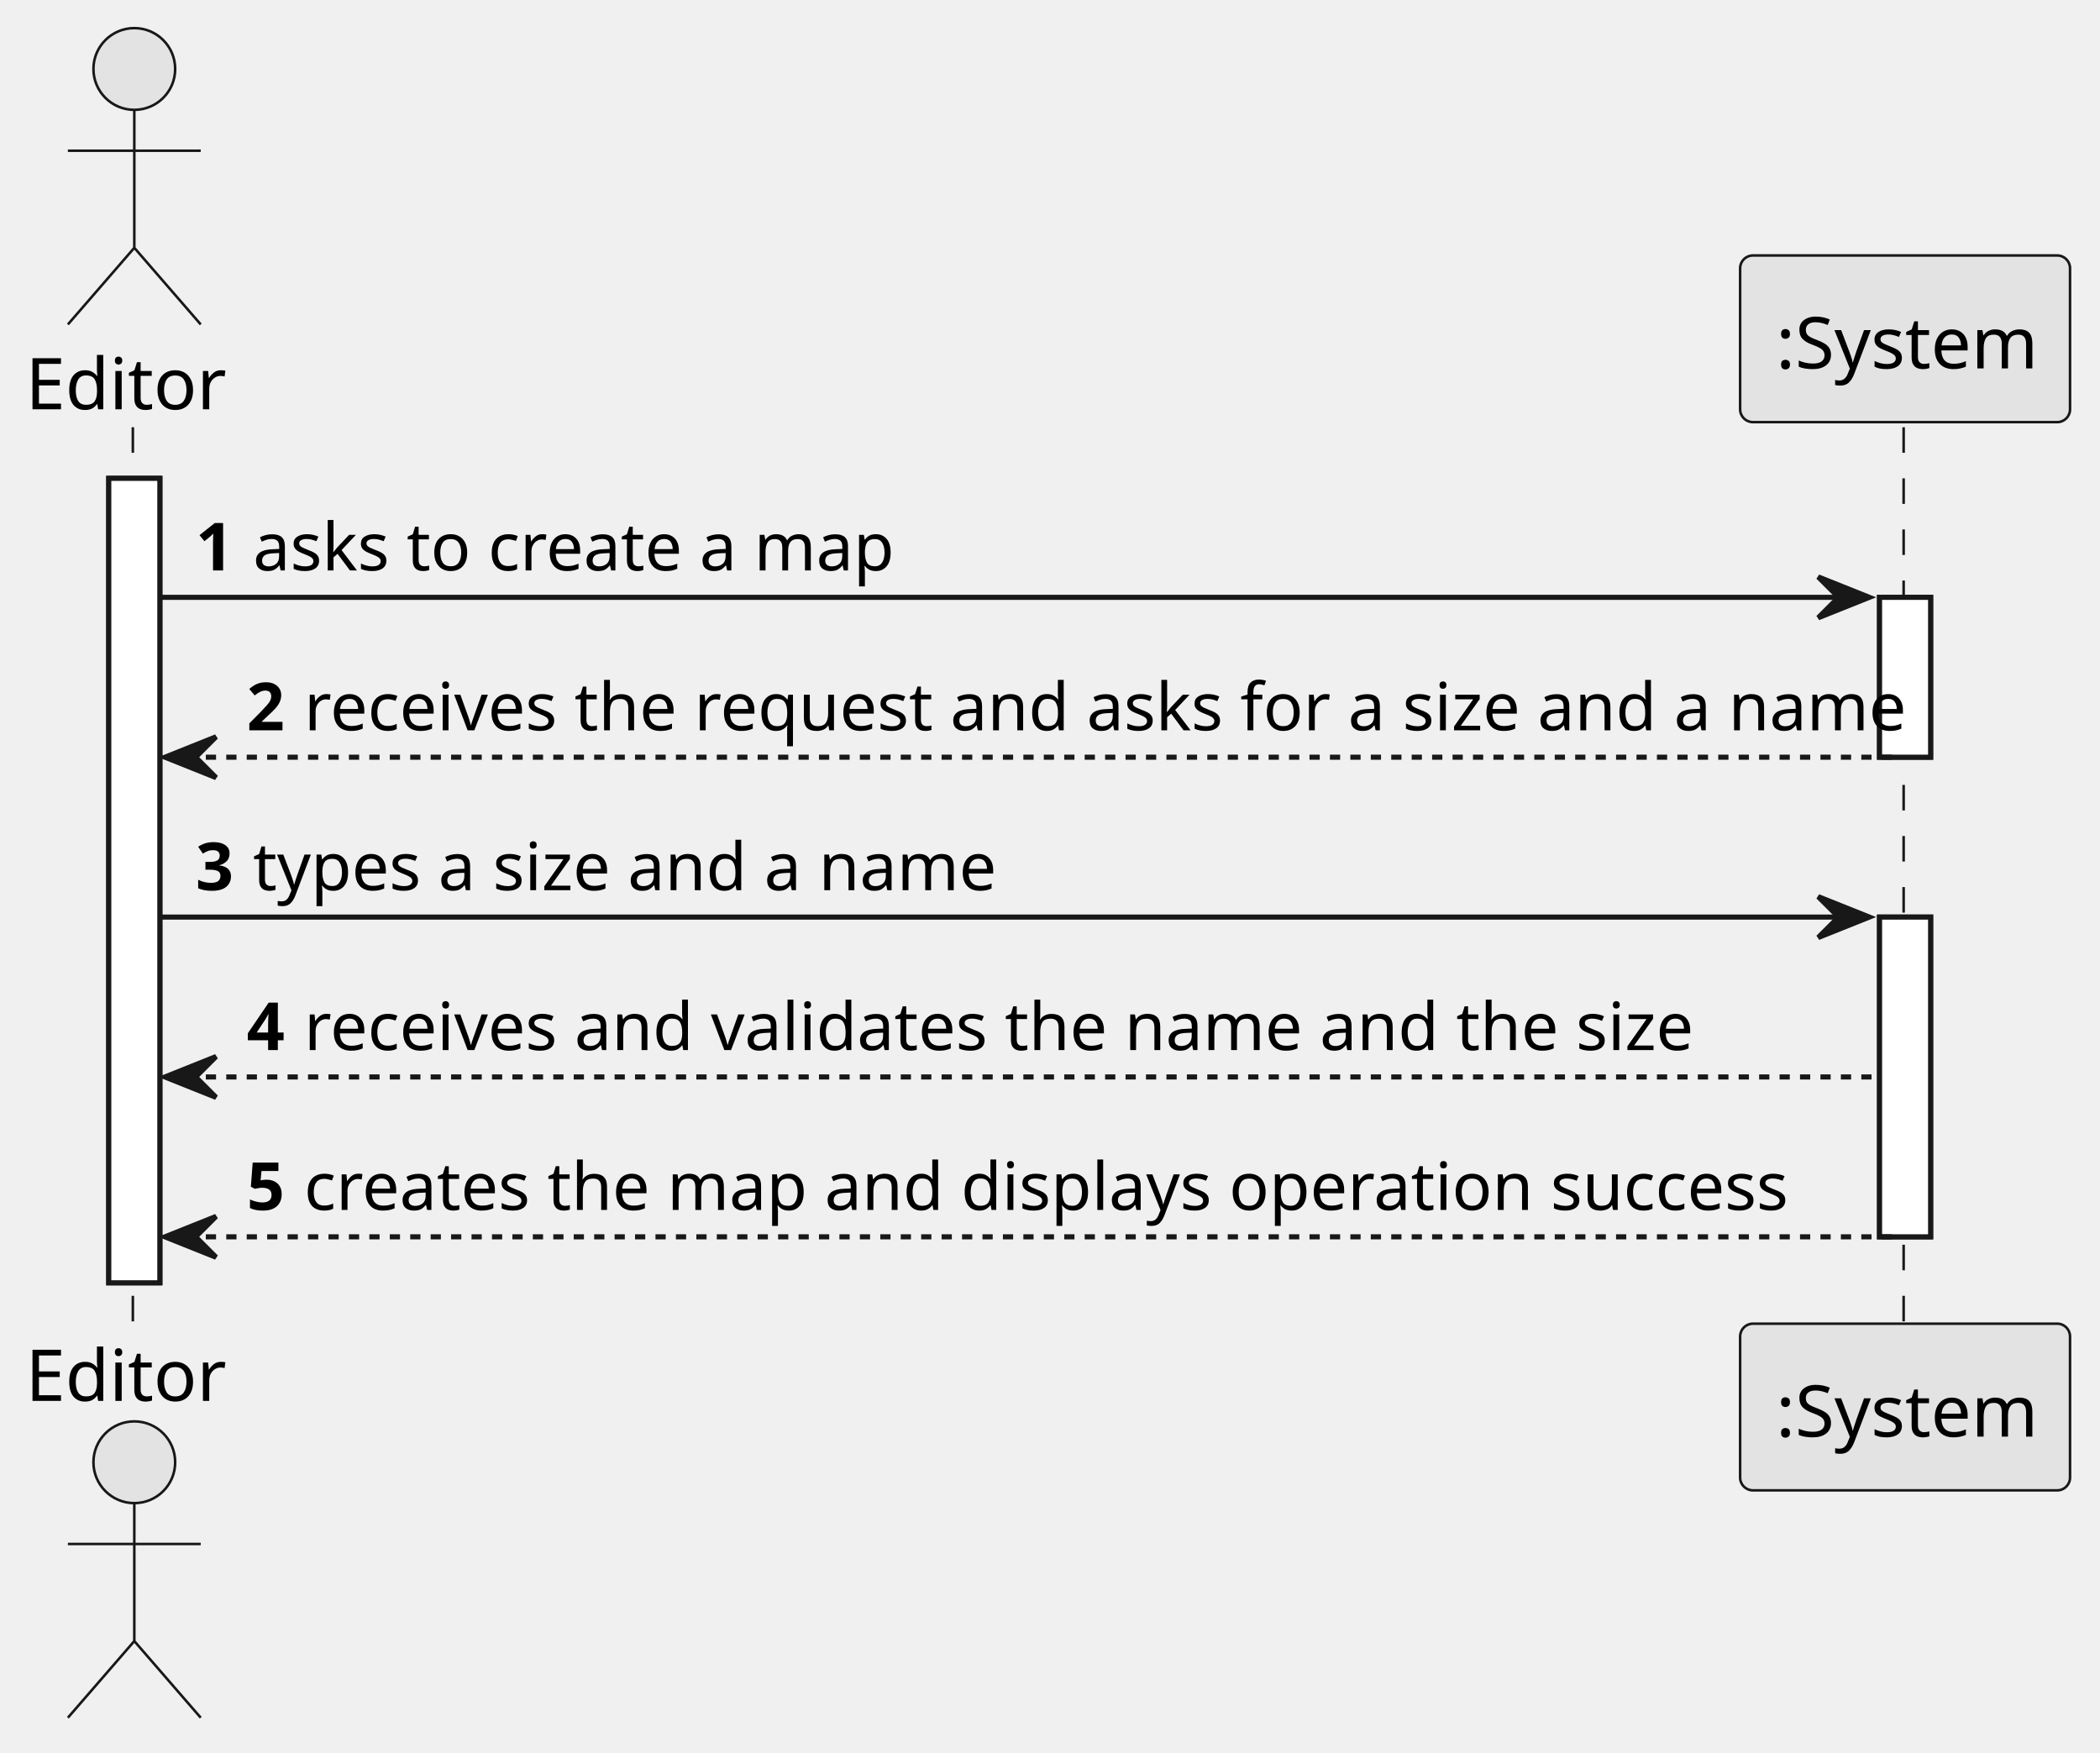
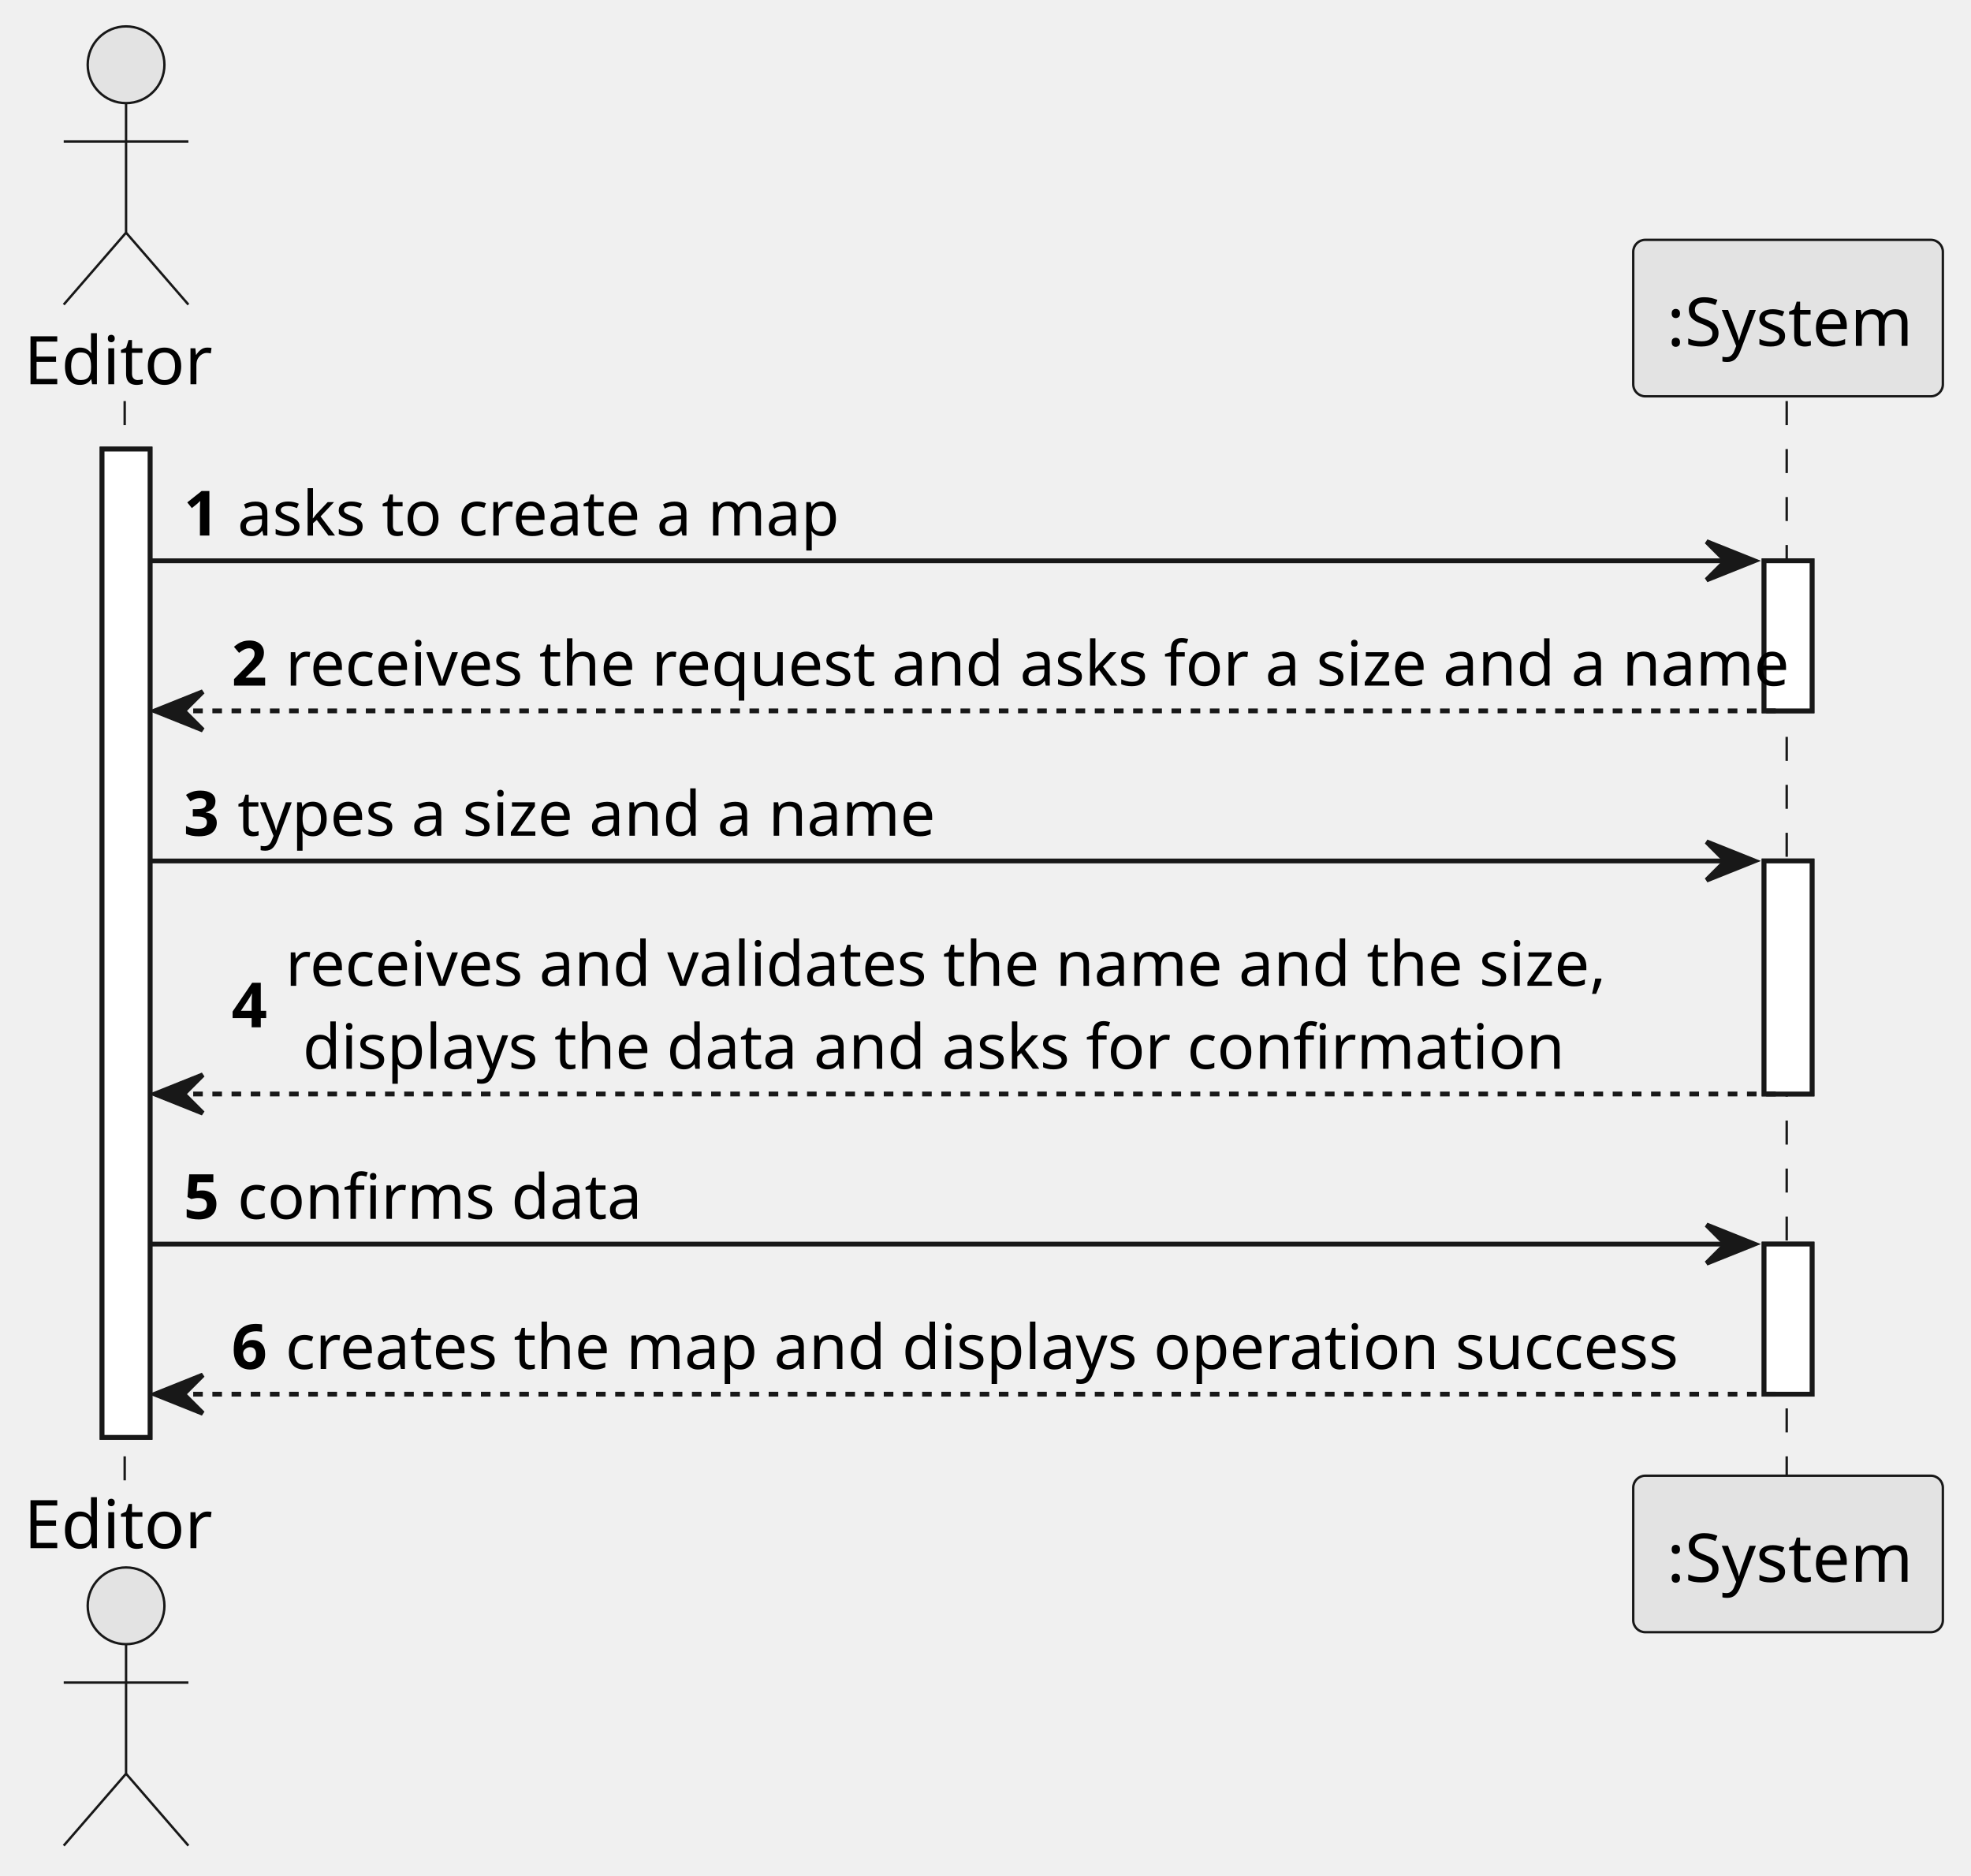
- <svg xmlns="http://www.w3.org/2000/svg" contentStyleType="text/css" height="343px" preserveAspectRatio="none" style="width:411px;height:343px;background:#FFFFFF;" version="1.1" viewBox="0 0 411 343" width="411px" zoomAndPan="magnify">
+ <svg xmlns="http://www.w3.org/2000/svg" contentStyleType="text/css" height="391px" preserveAspectRatio="none" style="width:411px;height:391px;background:#FFFFFF;" version="1.1" viewBox="0 0 411 391" width="411px" zoomAndPan="magnify">
  <defs />
  <g>
-     <rect fill="#FFFFFF" height="157.455" style="stroke:#181818;stroke-width:1.0;" width="10" x="21.286" y="93.621" />
+     <rect fill="#FFFFFF" height="206.037" style="stroke:#181818;stroke-width:1.0;" width="10" x="21.286" y="93.621" />
    <rect fill="#FFFFFF" height="31.291" style="stroke:#181818;stroke-width:1.0;" width="10" x="367.852" y="116.912" />
-     <rect fill="#FFFFFF" height="62.582" style="stroke:#181818;stroke-width:1.0;" width="10" x="367.852" y="179.494" />
-     <line style="stroke:#181818;stroke-width:0.5;stroke-dasharray:5.0,5.0;" x1="26" x2="26" y1="83.621" y2="260.076" />
-     <line style="stroke:#181818;stroke-width:0.5;stroke-dasharray:5.0,5.0;" x1="372.569" x2="372.569" y1="83.621" y2="260.076" />
+     <rect fill="#FFFFFF" height="48.582" style="stroke:#181818;stroke-width:1.0;" width="10" x="367.852" y="179.494" />
+     <rect fill="#FFFFFF" height="31.291" style="stroke:#181818;stroke-width:1.0;" width="10" x="367.852" y="259.367" />
+     <line style="stroke:#181818;stroke-width:0.5;stroke-dasharray:5.0,5.0;" x1="26" x2="26" y1="83.621" y2="308.658" />
+     <line style="stroke:#181818;stroke-width:0.5;stroke-dasharray:5.0,5.0;" x1="372.569" x2="372.569" y1="83.621" y2="308.658" />
    <text fill="#000000" font-family="sans-serif" font-size="14" lengthAdjust="spacing" textLength="36.572" x="5" y="80.107">Editor</text>
    <ellipse cx="26.286" cy="13.5" fill="#E3E3E3" rx="8" ry="8" style="stroke:#181818;stroke-width:0.5;" />
    <path d="M26.286,21.5 L26.286,48.5 M13.286,29.5 L39.286,29.5 M26.286,48.5 L13.286,63.5 M26.286,48.5 L39.286,63.5 " fill="none" style="stroke:#181818;stroke-width:0.5;" />
-     <text fill="#000000" font-family="sans-serif" font-size="14" lengthAdjust="spacing" textLength="36.572" x="5" y="274.184">Editor</text>
-     <ellipse cx="26.286" cy="286.197" fill="#E3E3E3" rx="8" ry="8" style="stroke:#181818;stroke-width:0.5;" />
-     <path d="M26.286,294.197 L26.286,321.197 M13.286,302.197 L39.286,302.197 M26.286,321.197 L13.286,336.197 M26.286,321.197 L39.286,336.197 " fill="none" style="stroke:#181818;stroke-width:0.5;" />
+     <text fill="#000000" font-family="sans-serif" font-size="14" lengthAdjust="spacing" textLength="36.572" x="5" y="322.766">Editor</text>
+     <ellipse cx="26.286" cy="334.779" fill="#E3E3E3" rx="8" ry="8" style="stroke:#181818;stroke-width:0.5;" />
+     <path d="M26.286,342.779 L26.286,369.779 M13.286,350.779 L39.286,350.779 M26.286,369.779 L13.286,384.779 M26.286,369.779 L39.286,384.779 " fill="none" style="stroke:#181818;stroke-width:0.5;" />
    <rect fill="#E3E3E3" height="32.621" rx="2.5" ry="2.5" style="stroke:#181818;stroke-width:0.5;" width="64.565" x="340.569" y="50" />
    <text fill="#000000" font-family="sans-serif" font-size="14" lengthAdjust="spacing" textLength="50.565" x="347.569" y="72.107">:System</text>
-     <rect fill="#E3E3E3" height="32.621" rx="2.5" ry="2.5" style="stroke:#181818;stroke-width:0.5;" width="64.565" x="340.569" y="259.076" />
-     <text fill="#000000" font-family="sans-serif" font-size="14" lengthAdjust="spacing" textLength="50.565" x="347.569" y="281.184">:System</text>
-     <rect fill="#FFFFFF" height="157.455" style="stroke:#181818;stroke-width:1.0;" width="10" x="21.286" y="93.621" />
+     <rect fill="#E3E3E3" height="32.621" rx="2.5" ry="2.5" style="stroke:#181818;stroke-width:0.5;" width="64.565" x="340.569" y="307.658" />
+     <text fill="#000000" font-family="sans-serif" font-size="14" lengthAdjust="spacing" textLength="50.565" x="347.569" y="329.766">:System</text>
+     <rect fill="#FFFFFF" height="206.037" style="stroke:#181818;stroke-width:1.0;" width="10" x="21.286" y="93.621" />
    <rect fill="#FFFFFF" height="31.291" style="stroke:#181818;stroke-width:1.0;" width="10" x="367.852" y="116.912" />
-     <rect fill="#FFFFFF" height="62.582" style="stroke:#181818;stroke-width:1.0;" width="10" x="367.852" y="179.494" />
+     <rect fill="#FFFFFF" height="48.582" style="stroke:#181818;stroke-width:1.0;" width="10" x="367.852" y="179.494" />
+     <rect fill="#FFFFFF" height="31.291" style="stroke:#181818;stroke-width:1.0;" width="10" x="367.852" y="259.367" />
    <polygon fill="#181818" points="355.852,112.912,365.852,116.912,355.852,120.912,359.852,116.912" style="stroke:#181818;stroke-width:1.0;" />
    <line style="stroke:#181818;stroke-width:1.0;" x1="31.286" x2="361.852" y1="116.912" y2="116.912" />
    <text fill="#000000" font-family="sans-serif" font-size="13" font-weight="bold" lengthAdjust="spacing" textLength="7.23" x="38.286" y="111.649">1</text>
    <text fill="#000000" font-family="sans-serif" font-size="13" lengthAdjust="spacing" textLength="120.669" x="49.516" y="111.649">asks to create a map</text>
    <polygon fill="#181818" points="42.286,144.203,32.286,148.203,42.286,152.203,38.286,148.203" style="stroke:#181818;stroke-width:1.0;" />
    <line style="stroke:#181818;stroke-width:1.0;stroke-dasharray:2.0,2.0;" x1="36.286" x2="371.852" y1="148.203" y2="148.203" />
    <text fill="#000000" font-family="sans-serif" font-size="13" font-weight="bold" lengthAdjust="spacing" textLength="7.23" x="48.286" y="142.94">2</text>
    <text fill="#000000" font-family="sans-serif" font-size="13" lengthAdjust="spacing" textLength="301.336" x="59.516" y="142.94">receives the request and asks for a size and a name</text>
    <polygon fill="#181818" points="355.852,175.494,365.852,179.494,355.852,183.494,359.852,179.494" style="stroke:#181818;stroke-width:1.0;" />
    <line style="stroke:#181818;stroke-width:1.0;" x1="31.286" x2="361.852" y1="179.494" y2="179.494" />
    <text fill="#000000" font-family="sans-serif" font-size="13" font-weight="bold" lengthAdjust="spacing" textLength="7.23" x="38.286" y="174.231">3</text>
    <text fill="#000000" font-family="sans-serif" font-size="13" lengthAdjust="spacing" textLength="140.918" x="49.516" y="174.231">types a size and a name</text>
-     <polygon fill="#181818" points="42.286,206.785,32.286,210.785,42.286,214.785,38.286,210.785" style="stroke:#181818;stroke-width:1.0;" />
-     <line style="stroke:#181818;stroke-width:1.0;stroke-dasharray:2.0,2.0;" x1="36.286" x2="366.852" y1="210.785" y2="210.785" />
-     <text fill="#000000" font-family="sans-serif" font-size="13" font-weight="bold" lengthAdjust="spacing" textLength="7.23" x="48.286" y="205.523">4</text>
-     <text fill="#000000" font-family="sans-serif" font-size="13" lengthAdjust="spacing" textLength="260.159" x="59.516" y="205.523">receives and validates the name and the size</text>
-     <polygon fill="#181818" points="42.286,238.076,32.286,242.076,42.286,246.076,38.286,242.076" style="stroke:#181818;stroke-width:1.0;" />
-     <line style="stroke:#181818;stroke-width:1.0;stroke-dasharray:2.0,2.0;" x1="36.286" x2="371.852" y1="242.076" y2="242.076" />
-     <text fill="#000000" font-family="sans-serif" font-size="13" font-weight="bold" lengthAdjust="spacing" textLength="7.23" x="48.286" y="236.814">5</text>
-     <text fill="#000000" font-family="sans-serif" font-size="13" lengthAdjust="spacing" textLength="277.488" x="59.516" y="236.814">creates the map and displays operation success</text>
+     <polygon fill="#181818" points="42.286,224.076,32.286,228.076,42.286,232.076,38.286,228.076" style="stroke:#181818;stroke-width:1.0;" />
+     <line style="stroke:#181818;stroke-width:1.0;stroke-dasharray:2.0,2.0;" x1="36.286" x2="371.852" y1="228.076" y2="228.076" />
+     <text fill="#000000" font-family="sans-serif" font-size="13" font-weight="bold" lengthAdjust="spacing" textLength="7.23" x="48.286" y="214.168">4</text>
+     <text fill="#000000" font-family="sans-serif" font-size="13" lengthAdjust="spacing" textLength="263.771" x="59.516" y="205.523">receives and validates the name and the size,</text>
+     <text fill="#000000" font-family="sans-serif" font-size="13" lengthAdjust="spacing" textLength="246.41" x="63.128" y="222.814">displays the data and asks for confirmation</text>
+     <polygon fill="#181818" points="355.852,255.367,365.852,259.367,355.852,263.367,359.852,259.367" style="stroke:#181818;stroke-width:1.0;" />
+     <line style="stroke:#181818;stroke-width:1.0;" x1="31.286" x2="361.852" y1="259.367" y2="259.367" />
+     <text fill="#000000" font-family="sans-serif" font-size="13" font-weight="bold" lengthAdjust="spacing" textLength="7.23" x="38.286" y="254.105">5</text>
+     <text fill="#000000" font-family="sans-serif" font-size="13" lengthAdjust="spacing" textLength="78.032" x="49.516" y="254.105">confirms data</text>
+     <polygon fill="#181818" points="42.286,286.658,32.286,290.658,42.286,294.658,38.286,290.658" style="stroke:#181818;stroke-width:1.0;" />
+     <line style="stroke:#181818;stroke-width:1.0;stroke-dasharray:2.0,2.0;" x1="36.286" x2="371.852" y1="290.658" y2="290.658" />
+     <text fill="#000000" font-family="sans-serif" font-size="13" font-weight="bold" lengthAdjust="spacing" textLength="7.23" x="48.286" y="285.396">6</text>
+     <text fill="#000000" font-family="sans-serif" font-size="13" lengthAdjust="spacing" textLength="277.488" x="59.516" y="285.396">creates the map and displays operation success</text>
  </g>
</svg>
